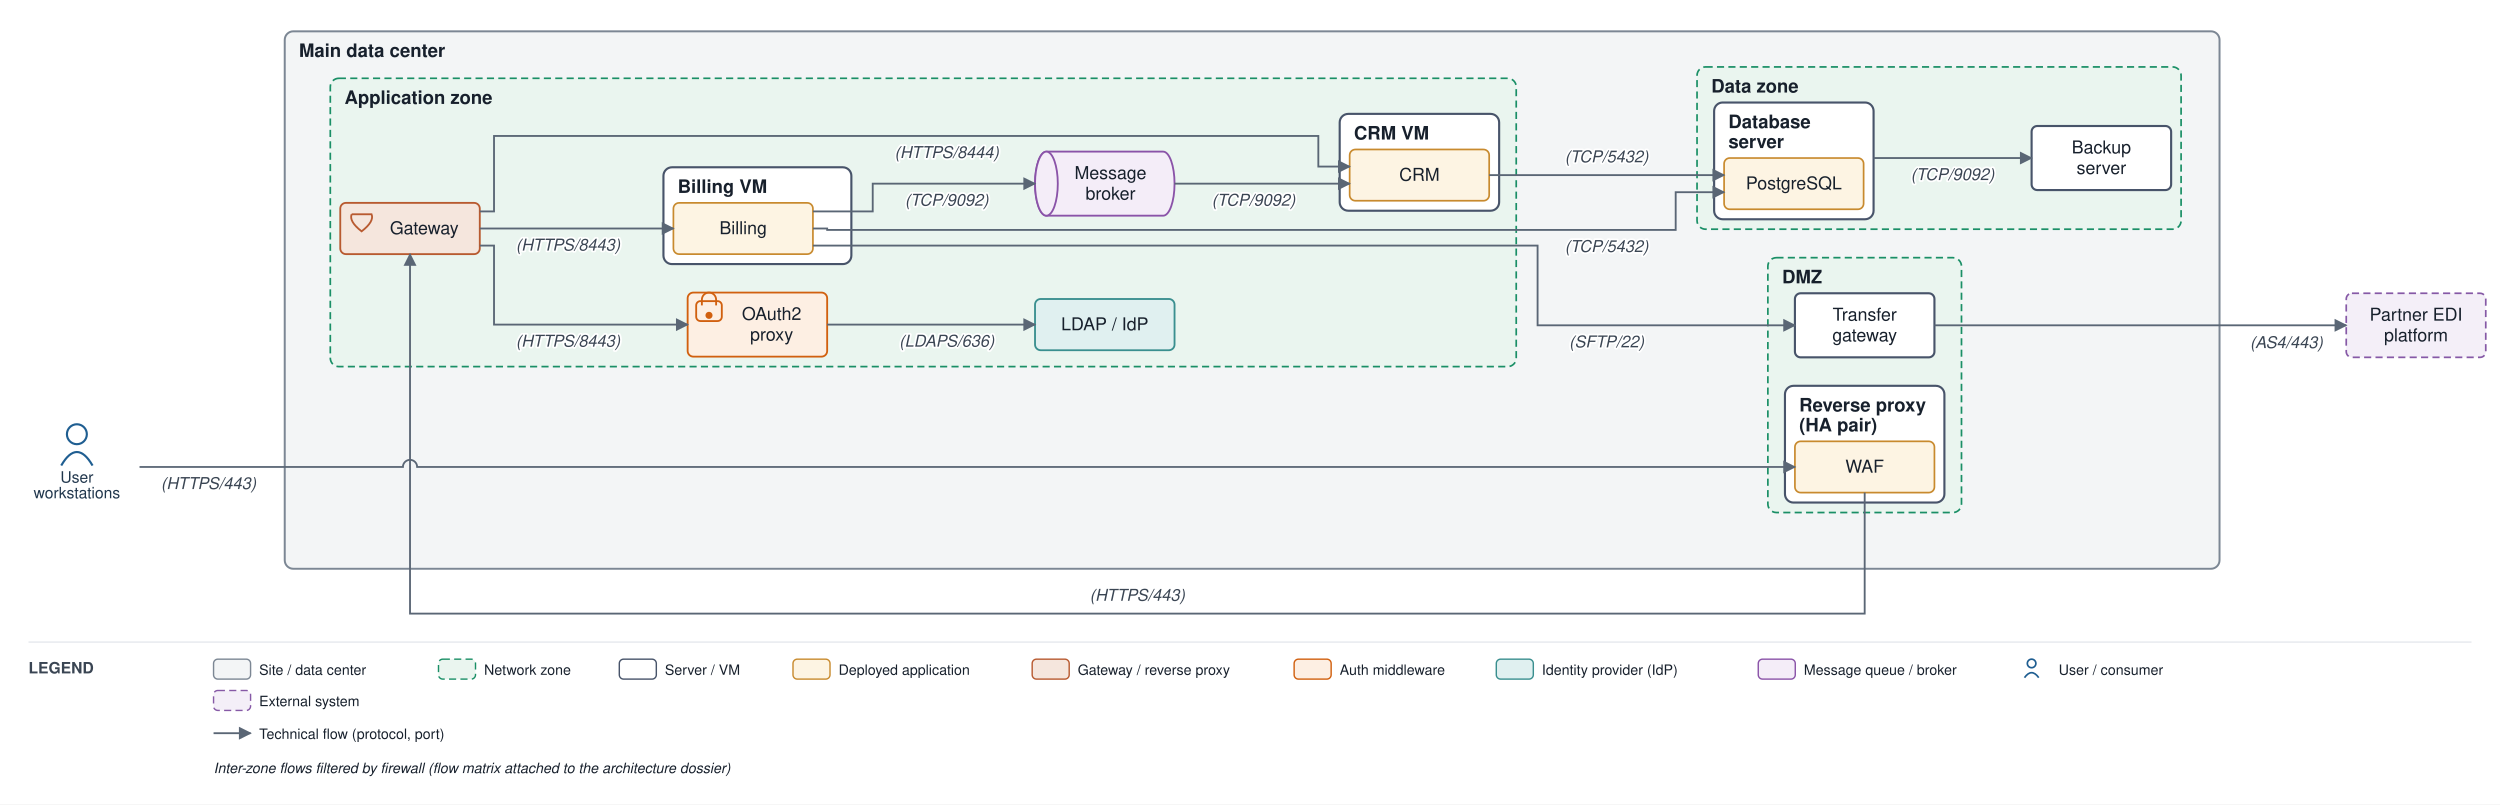
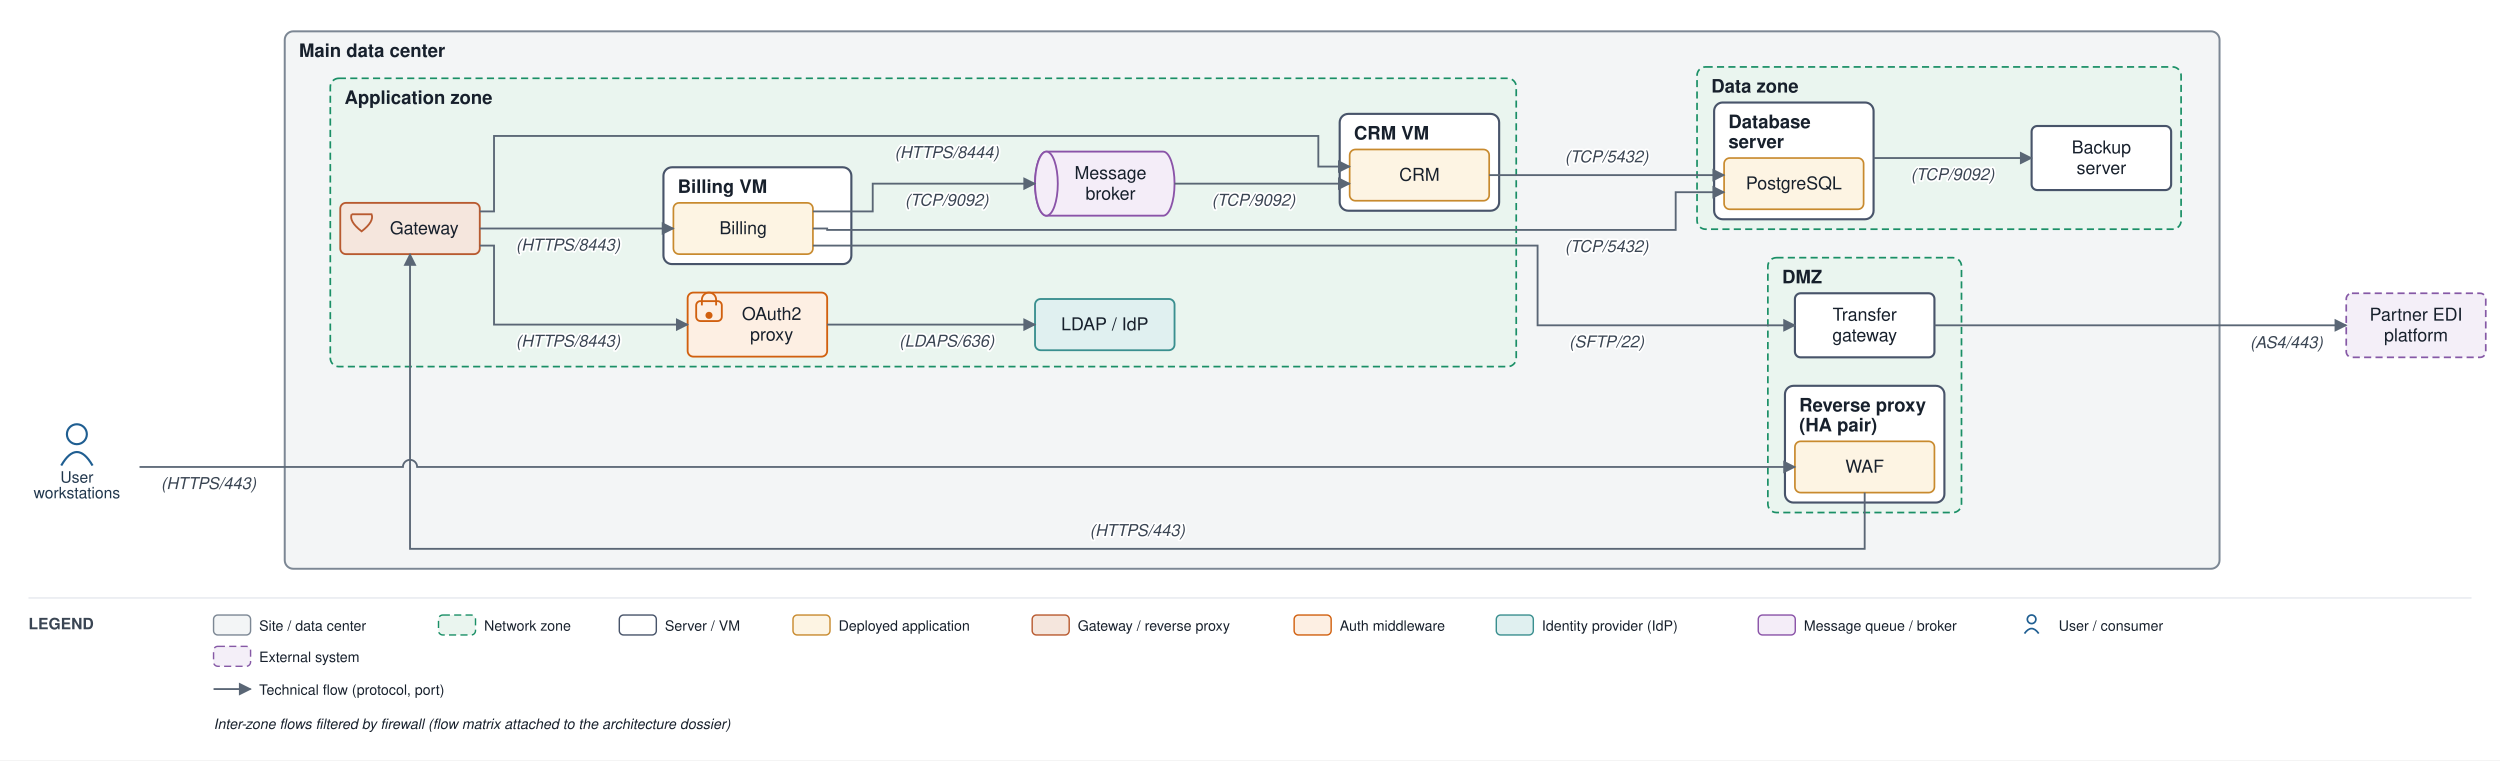
- <svg xmlns="http://www.w3.org/2000/svg" viewBox="0 0 1756 565" font-family="Helvetica,Arial,sans-serif">
+ <svg xmlns="http://www.w3.org/2000/svg" viewBox="0 0 1756 534" font-family="Helvetica,Arial,sans-serif">
  <defs>
    <marker id="arr" viewBox="0 0 10 10" refX="9" refY="5" markerWidth="7" markerHeight="7" orient="auto-start-reverse">
      <path d="M0,0 L10,5 L0,10 z" fill="#5a6675" />
    </marker>
  </defs>
-   <rect width="1756" height="565" fill="#ffffff" />
+   <rect width="1756" height="534" fill="#ffffff" />
  <rect x="200" y="22" width="1359" height="377.5" rx="6" fill="#f3f5f6" stroke="#7c8794" stroke-width="1.4" />
  <text x="210" y="40" font-size="13" font-weight="bold" fill="#17202c">Main data center</text>
  <rect x="1241.75" y="181" width="136" height="179" rx="6" fill="#eaf5ef" stroke="#1a8f66" stroke-width="1.2" stroke-dasharray="5 3" />
  <text x="1251.75" y="199" font-size="13" font-weight="bold" fill="#17202c">DMZ</text>
  <rect x="1253.75" y="271" width="112" height="82" rx="6" fill="#ffffff" stroke="#48546a" stroke-width="1.5" />
  <text x="1263.75" y="289" font-size="13" font-weight="bold" fill="#17202c">Reverse proxy</text>
  <text x="1263.75" y="303" font-size="13" font-weight="bold" fill="#17202c">(HA pair)</text>
  <rect x="232" y="55" width="833" height="202.5" rx="6" fill="#eaf5ef" stroke="#1a8f66" stroke-width="1.2" stroke-dasharray="5 3" />
  <text x="242" y="73" font-size="13" font-weight="bold" fill="#17202c">Application zone</text>
  <rect x="466" y="117.5" width="132" height="68" rx="6" fill="#ffffff" stroke="#48546a" stroke-width="1.5" />
  <text x="476" y="135.5" font-size="13" font-weight="bold" fill="#17202c">Billing VM</text>
  <rect x="941" y="80" width="112" height="68" rx="6" fill="#ffffff" stroke="#48546a" stroke-width="1.5" />
  <text x="951" y="98" font-size="13" font-weight="bold" fill="#17202c">CRM VM</text>
  <rect x="1192" y="47" width="340" height="114" rx="6" fill="#eaf5ef" stroke="#1a8f66" stroke-width="1.2" stroke-dasharray="5 3" />
  <text x="1202" y="65" font-size="13" font-weight="bold" fill="#17202c">Data zone</text>
  <rect x="1204" y="72" width="112" height="82" rx="6" fill="#ffffff" stroke="#48546a" stroke-width="1.5" />
  <text x="1214" y="90" font-size="13" font-weight="bold" fill="#17202c">Database</text>
  <text x="1214" y="104" font-size="13" font-weight="bold" fill="#17202c">server</text>
  <rect x="1260.75" y="310" width="98" height="36" rx="4" fill="#fdf4e3" stroke="#c88a2e" stroke-width="1.2" />
  <text x="1309.75" y="332" font-size="12.5" text-anchor="middle" fill="#17202c">WAF</text>
  <rect x="1260.75" y="206" width="98" height="45" rx="4" fill="#ffffff" stroke="#48546a" stroke-width="1.5" />
  <text x="1309.75" y="225.25" font-size="12.5" text-anchor="middle" fill="#17202c">Transfer</text>
  <text x="1309.75" y="239.75" font-size="12.5" text-anchor="middle" fill="#17202c">gateway</text>
  <rect x="239" y="142.5" width="98" height="36" rx="4" fill="#f5e6dd" stroke="#b85a30" stroke-width="1.3" />
  <path d="M 247 150.5 L 261 150.5 Q 263 155.5 254 162.5 Q 245 155.5 247 150.5" fill="none" stroke="#b85a30" stroke-width="1.3" />
  <text x="298" y="164.5" font-size="12.5" text-anchor="middle" fill="#17202c">Gateway</text>
  <rect x="483" y="205.5" width="98" height="45" rx="4" fill="#fdefe3" stroke="#d1600f" stroke-width="1.3" />
  <rect x="489" y="211.5" width="18" height="14" rx="3" fill="none" stroke="#d1600f" stroke-width="1.3" />
  <path d="M 493 214.5 v -4 a 5 5 0 0 1 10 0 v 4" fill="none" stroke="#d1600f" stroke-width="1.3" />
  <circle cx="498" cy="221.5" r="2.5" fill="#d1600f" />
  <text x="542" y="224.75" font-size="12.5" text-anchor="middle" fill="#17202c">OAuth2</text>
  <text x="542" y="239.25" font-size="12.5" text-anchor="middle" fill="#17202c">proxy</text>
  <rect x="727" y="210" width="98" height="36" rx="4" fill="#e0f0f0" stroke="#3a8f8f" stroke-width="1.3" />
  <text x="776" y="232" font-size="12.5" text-anchor="middle" fill="#17202c">LDAP / IdP</text>
  <path d="M 735 106.5 h 82 a 8 22.5 0 0 1 0 45 h -82 a 8 22.5 0 0 1 0 -45" fill="#f4edf8" stroke="#8a53a8" stroke-width="1.3" />
  <ellipse cx="735" cy="129" rx="8" ry="22.5" fill="#f4edf8" stroke="#8a53a8" stroke-width="1.3" />
  <text x="780" y="125.75" font-size="12.5" text-anchor="middle" fill="#17202c">Message</text>
  <text x="780" y="140.25" font-size="12.5" text-anchor="middle" fill="#17202c">broker</text>
  <rect x="473" y="142.5" width="98" height="36" rx="4" fill="#fdf4e3" stroke="#c88a2e" stroke-width="1.2" />
  <text x="522" y="164.5" font-size="12.5" text-anchor="middle" fill="#17202c">Billing</text>
  <rect x="948" y="105" width="98" height="36" rx="4" fill="#fdf4e3" stroke="#c88a2e" stroke-width="1.2" />
  <text x="997" y="127" font-size="12.5" text-anchor="middle" fill="#17202c">CRM</text>
  <rect x="1211" y="111" width="98" height="36" rx="4" fill="#fdf4e3" stroke="#c88a2e" stroke-width="1.2" />
  <text x="1260" y="133" font-size="12.5" text-anchor="middle" fill="#17202c">PostgreSQL</text>
  <rect x="1427" y="88.5" width="98" height="45" rx="4" fill="#ffffff" stroke="#48546a" stroke-width="1.5" />
  <text x="1476" y="107.75" font-size="12.5" text-anchor="middle" fill="#17202c">Backup</text>
  <text x="1476" y="122.25" font-size="12.5" text-anchor="middle" fill="#17202c">server</text>
  <circle cx="54" cy="305" r="7" fill="none" stroke="#1f5e91" stroke-width="1.5" />
  <path d="M 43 327 q 11 -19 22 0" fill="none" stroke="#1f5e91" stroke-width="1.5" />
  <text x="54" y="339" font-size="11" text-anchor="middle" fill="#20364c">User</text>
  <text x="54" y="350" font-size="11" text-anchor="middle" fill="#20364c">workstations</text>
  <rect x="1648" y="206" width="98" height="45" rx="4" fill="#f4eff8" stroke="#8659a6" stroke-width="1.2" stroke-dasharray="5 3" />
  <text x="1697" y="225.25" font-size="12.5" text-anchor="middle" fill="#17202c">Partner EDI</text>
  <text x="1697" y="239.75" font-size="12.5" text-anchor="middle" fill="#17202c">platform</text>
  <path d="M 98 328 L 283 328 A 5 5 0 0 1 293 328 L 1260.75 328" fill="none" stroke="#5a6675" stroke-width="1.3" marker-end="url(#arr)" />
  <text x="146.5" y="343.5" font-size="11.5" text-anchor="middle" fill="#3a4553" font-style="italic" stroke="#ffffff" stroke-width="2.5" paint-order="stroke" stroke-linejoin="round">(HTTPS/443)</text>
-   <path d="M 1309.75 346 L 1309.75 431 L 288 431 L 288 178.5" fill="none" stroke="#5a6675" stroke-width="1.3" marker-end="url(#arr)" />
-   <text x="798.875" y="422" font-size="11.5" text-anchor="middle" fill="#3a4553" font-style="italic" stroke="#ffffff" stroke-width="2.5" paint-order="stroke" stroke-linejoin="round">(HTTPS/443)</text>
+   <path d="M 1309.75 346 L 1309.75 385.5 L 288 385.5 L 288 178.5" fill="none" stroke="#5a6675" stroke-width="1.3" marker-end="url(#arr)" />
+   <text x="798.875" y="376.5" font-size="11.5" text-anchor="middle" fill="#3a4553" font-style="italic" stroke="#ffffff" stroke-width="2.5" paint-order="stroke" stroke-linejoin="round">(HTTPS/443)</text>
  <path d="M 337 172.5 L 347 172.5 L 347 228 L 483 228" fill="none" stroke="#5a6675" stroke-width="1.3" marker-end="url(#arr)" />
  <text x="399" y="243.5" font-size="11.5" text-anchor="middle" fill="#3a4553" font-style="italic" stroke="#ffffff" stroke-width="2.5" paint-order="stroke" stroke-linejoin="round">(HTTPS/8443)</text>
  <path d="M 581 228 L 727 228" fill="none" stroke="#5a6675" stroke-width="1.3" marker-end="url(#arr)" />
  <text x="665" y="243.5" font-size="11.5" text-anchor="middle" fill="#3a4553" font-style="italic" stroke="#ffffff" stroke-width="2.5" paint-order="stroke" stroke-linejoin="round">(LDAPS/636)</text>
  <path d="M 337 160.5 L 473 160.5" fill="none" stroke="#5a6675" stroke-width="1.3" marker-end="url(#arr)" />
  <text x="399" y="176" font-size="11.5" text-anchor="middle" fill="#3a4553" font-style="italic" stroke="#ffffff" stroke-width="2.5" paint-order="stroke" stroke-linejoin="round">(HTTPS/8443)</text>
  <path d="M 337 148.5 L 347 148.5 L 347 95.5 L 926 95.5 L 926 117 L 948 117" fill="none" stroke="#5a6675" stroke-width="1.3" marker-end="url(#arr)" />
  <text x="665" y="111" font-size="11.5" text-anchor="middle" fill="#3a4553" font-style="italic" stroke="#ffffff" stroke-width="2.5" paint-order="stroke" stroke-linejoin="round">(HTTPS/8444)</text>
  <path d="M 571 160.5 L 581 160.5 L 581 161.5 L 1177 161.5 L 1177 135 L 1211 135" fill="none" stroke="#5a6675" stroke-width="1.3" marker-end="url(#arr)" />
  <text x="1128.5" y="177" font-size="11.5" text-anchor="middle" fill="#3a4553" font-style="italic" stroke="#ffffff" stroke-width="2.5" paint-order="stroke" stroke-linejoin="round">(TCP/5432)</text>
  <path d="M 1046 123 L 1211 123" fill="none" stroke="#5a6675" stroke-width="1.3" marker-end="url(#arr)" />
  <text x="1128.5" y="114" font-size="11.5" text-anchor="middle" fill="#3a4553" font-style="italic" stroke="#ffffff" stroke-width="2.5" paint-order="stroke" stroke-linejoin="round">(TCP/5432)</text>
  <path d="M 571 148.5 L 613 148.5 L 613 129 L 727 129" fill="none" stroke="#5a6675" stroke-width="1.3" marker-end="url(#arr)" />
  <text x="665" y="144.5" font-size="11.5" text-anchor="middle" fill="#3a4553" font-style="italic" stroke="#ffffff" stroke-width="2.5" paint-order="stroke" stroke-linejoin="round">(TCP/9092)</text>
  <path d="M 825 129 L 948 129" fill="none" stroke="#5a6675" stroke-width="1.3" marker-end="url(#arr)" />
  <text x="880.5" y="144.5" font-size="11.5" text-anchor="middle" fill="#3a4553" font-style="italic" stroke="#ffffff" stroke-width="2.5" paint-order="stroke" stroke-linejoin="round">(TCP/9092)</text>
  <path d="M 571 172.5 L 1080 172.5 L 1080 228.5 L 1260.75 228.5" fill="none" stroke="#5a6675" stroke-width="1.3" marker-end="url(#arr)" />
  <text x="1128.5" y="244" font-size="11.5" text-anchor="middle" fill="#3a4553" font-style="italic" stroke="#ffffff" stroke-width="2.5" paint-order="stroke" stroke-linejoin="round">(SFTP/22)</text>
  <path d="M 1358.75 228.5 L 1564 228.5 L 1648 228.5" fill="none" stroke="#5a6675" stroke-width="1.3" marker-end="url(#arr)" />
  <text x="1606" y="244.5" font-size="11.5" text-anchor="middle" fill="#3a4553" font-style="italic" stroke="#ffffff" stroke-width="2.5" paint-order="stroke" stroke-linejoin="round">(AS4/443)</text>
  <path d="M 1316 111 L 1427 111" fill="none" stroke="#5a6675" stroke-width="1.3" marker-end="url(#arr)" />
  <text x="1371.5" y="126.5" font-size="11.5" text-anchor="middle" fill="#3a4553" font-style="italic" stroke="#ffffff" stroke-width="2.5" paint-order="stroke" stroke-linejoin="round">(TCP/9092)</text>
-   <line x1="20" y1="451" x2="1736" y2="451" stroke="#e6e9ee" stroke-width="1" />
-   <text x="20" y="473" font-size="11" font-weight="bold" fill="#3a4553">LEGEND</text>
-   <rect x="150" y="463" width="26" height="14" rx="3" fill="#f3f5f6" stroke="#7c8794" />
-   <text x="182" y="474" font-size="10" fill="#17202c">Site / data center</text>
-   <rect x="308" y="463" width="26" height="14" rx="3" fill="#eaf5ef" stroke="#1a8f66" stroke-dasharray="5 3" />
-   <text x="340" y="474" font-size="10" fill="#17202c">Network zone</text>
-   <rect x="435" y="463" width="26" height="14" rx="3" fill="#ffffff" stroke="#48546a" />
-   <text x="467" y="474" font-size="10" fill="#17202c">Server / VM</text>
-   <rect x="557" y="463" width="26" height="14" rx="3" fill="#fdf4e3" stroke="#c88a2e" />
-   <text x="589" y="474" font-size="10" fill="#17202c">Deployed application</text>
-   <rect x="725" y="463" width="26" height="14" rx="3" fill="#f5e6dd" stroke="#b85a30" />
-   <text x="757" y="474" font-size="10" fill="#17202c">Gateway / reverse proxy</text>
-   <rect x="909" y="463" width="26" height="14" rx="3" fill="#fdefe3" stroke="#d1600f" />
-   <text x="941" y="474" font-size="10" fill="#17202c">Auth middleware</text>
-   <rect x="1051" y="463" width="26" height="14" rx="3" fill="#e0f0f0" stroke="#3a8f8f" />
-   <text x="1083" y="474" font-size="10" fill="#17202c">Identity provider (IdP)</text>
-   <rect x="1235" y="463" width="26" height="14" rx="3" fill="#f4edf8" stroke="#8a53a8" />
-   <text x="1267" y="474" font-size="10" fill="#17202c">Message queue / broker</text>
-   <circle cx="1427" cy="466" r="3" fill="none" stroke="#1f5e91" stroke-width="1.2" />
-   <path d="M 1422 476 q 5 -7 10 0" fill="none" stroke="#1f5e91" stroke-width="1.2" />
-   <text x="1446" y="474" font-size="10" fill="#17202c">User / consumer</text>
-   <rect x="150" y="485" width="26" height="14" rx="3" fill="#f4eff8" stroke="#8659a6" stroke-dasharray="5 3" />
-   <text x="182" y="496" font-size="10" fill="#17202c">External system</text>
-   <line x1="150" y1="515" x2="176" y2="515" stroke="#5a6675" stroke-width="1.3" marker-end="url(#arr)" />
-   <text x="182" y="519" font-size="10" fill="#17202c">Technical flow (protocol, port)</text>
-   <text x="150" y="543" font-size="10" fill="#17202c" font-style="italic">Inter-zone flows filtered by firewall (flow matrix attached to the architecture dossier)</text>
+   <line x1="20" y1="420" x2="1736" y2="420" stroke="#e6e9ee" stroke-width="1" />
+   <text x="20" y="442" font-size="11" font-weight="bold" fill="#3a4553">LEGEND</text>
+   <rect x="150" y="432" width="26" height="14" rx="3" fill="#f3f5f6" stroke="#7c8794" />
+   <text x="182" y="443" font-size="10" fill="#17202c">Site / data center</text>
+   <rect x="308" y="432" width="26" height="14" rx="3" fill="#eaf5ef" stroke="#1a8f66" stroke-dasharray="5 3" />
+   <text x="340" y="443" font-size="10" fill="#17202c">Network zone</text>
+   <rect x="435" y="432" width="26" height="14" rx="3" fill="#ffffff" stroke="#48546a" />
+   <text x="467" y="443" font-size="10" fill="#17202c">Server / VM</text>
+   <rect x="557" y="432" width="26" height="14" rx="3" fill="#fdf4e3" stroke="#c88a2e" />
+   <text x="589" y="443" font-size="10" fill="#17202c">Deployed application</text>
+   <rect x="725" y="432" width="26" height="14" rx="3" fill="#f5e6dd" stroke="#b85a30" />
+   <text x="757" y="443" font-size="10" fill="#17202c">Gateway / reverse proxy</text>
+   <rect x="909" y="432" width="26" height="14" rx="3" fill="#fdefe3" stroke="#d1600f" />
+   <text x="941" y="443" font-size="10" fill="#17202c">Auth middleware</text>
+   <rect x="1051" y="432" width="26" height="14" rx="3" fill="#e0f0f0" stroke="#3a8f8f" />
+   <text x="1083" y="443" font-size="10" fill="#17202c">Identity provider (IdP)</text>
+   <rect x="1235" y="432" width="26" height="14" rx="3" fill="#f4edf8" stroke="#8a53a8" />
+   <text x="1267" y="443" font-size="10" fill="#17202c">Message queue / broker</text>
+   <circle cx="1427" cy="435" r="3" fill="none" stroke="#1f5e91" stroke-width="1.2" />
+   <path d="M 1422 445 q 5 -7 10 0" fill="none" stroke="#1f5e91" stroke-width="1.2" />
+   <text x="1446" y="443" font-size="10" fill="#17202c">User / consumer</text>
+   <rect x="150" y="454" width="26" height="14" rx="3" fill="#f4eff8" stroke="#8659a6" stroke-dasharray="5 3" />
+   <text x="182" y="465" font-size="10" fill="#17202c">External system</text>
+   <line x1="150" y1="484" x2="176" y2="484" stroke="#5a6675" stroke-width="1.3" marker-end="url(#arr)" />
+   <text x="182" y="488" font-size="10" fill="#17202c">Technical flow (protocol, port)</text>
+   <text x="150" y="512" font-size="10" fill="#17202c" font-style="italic">Inter-zone flows filtered by firewall (flow matrix attached to the architecture dossier)</text>
</svg>
